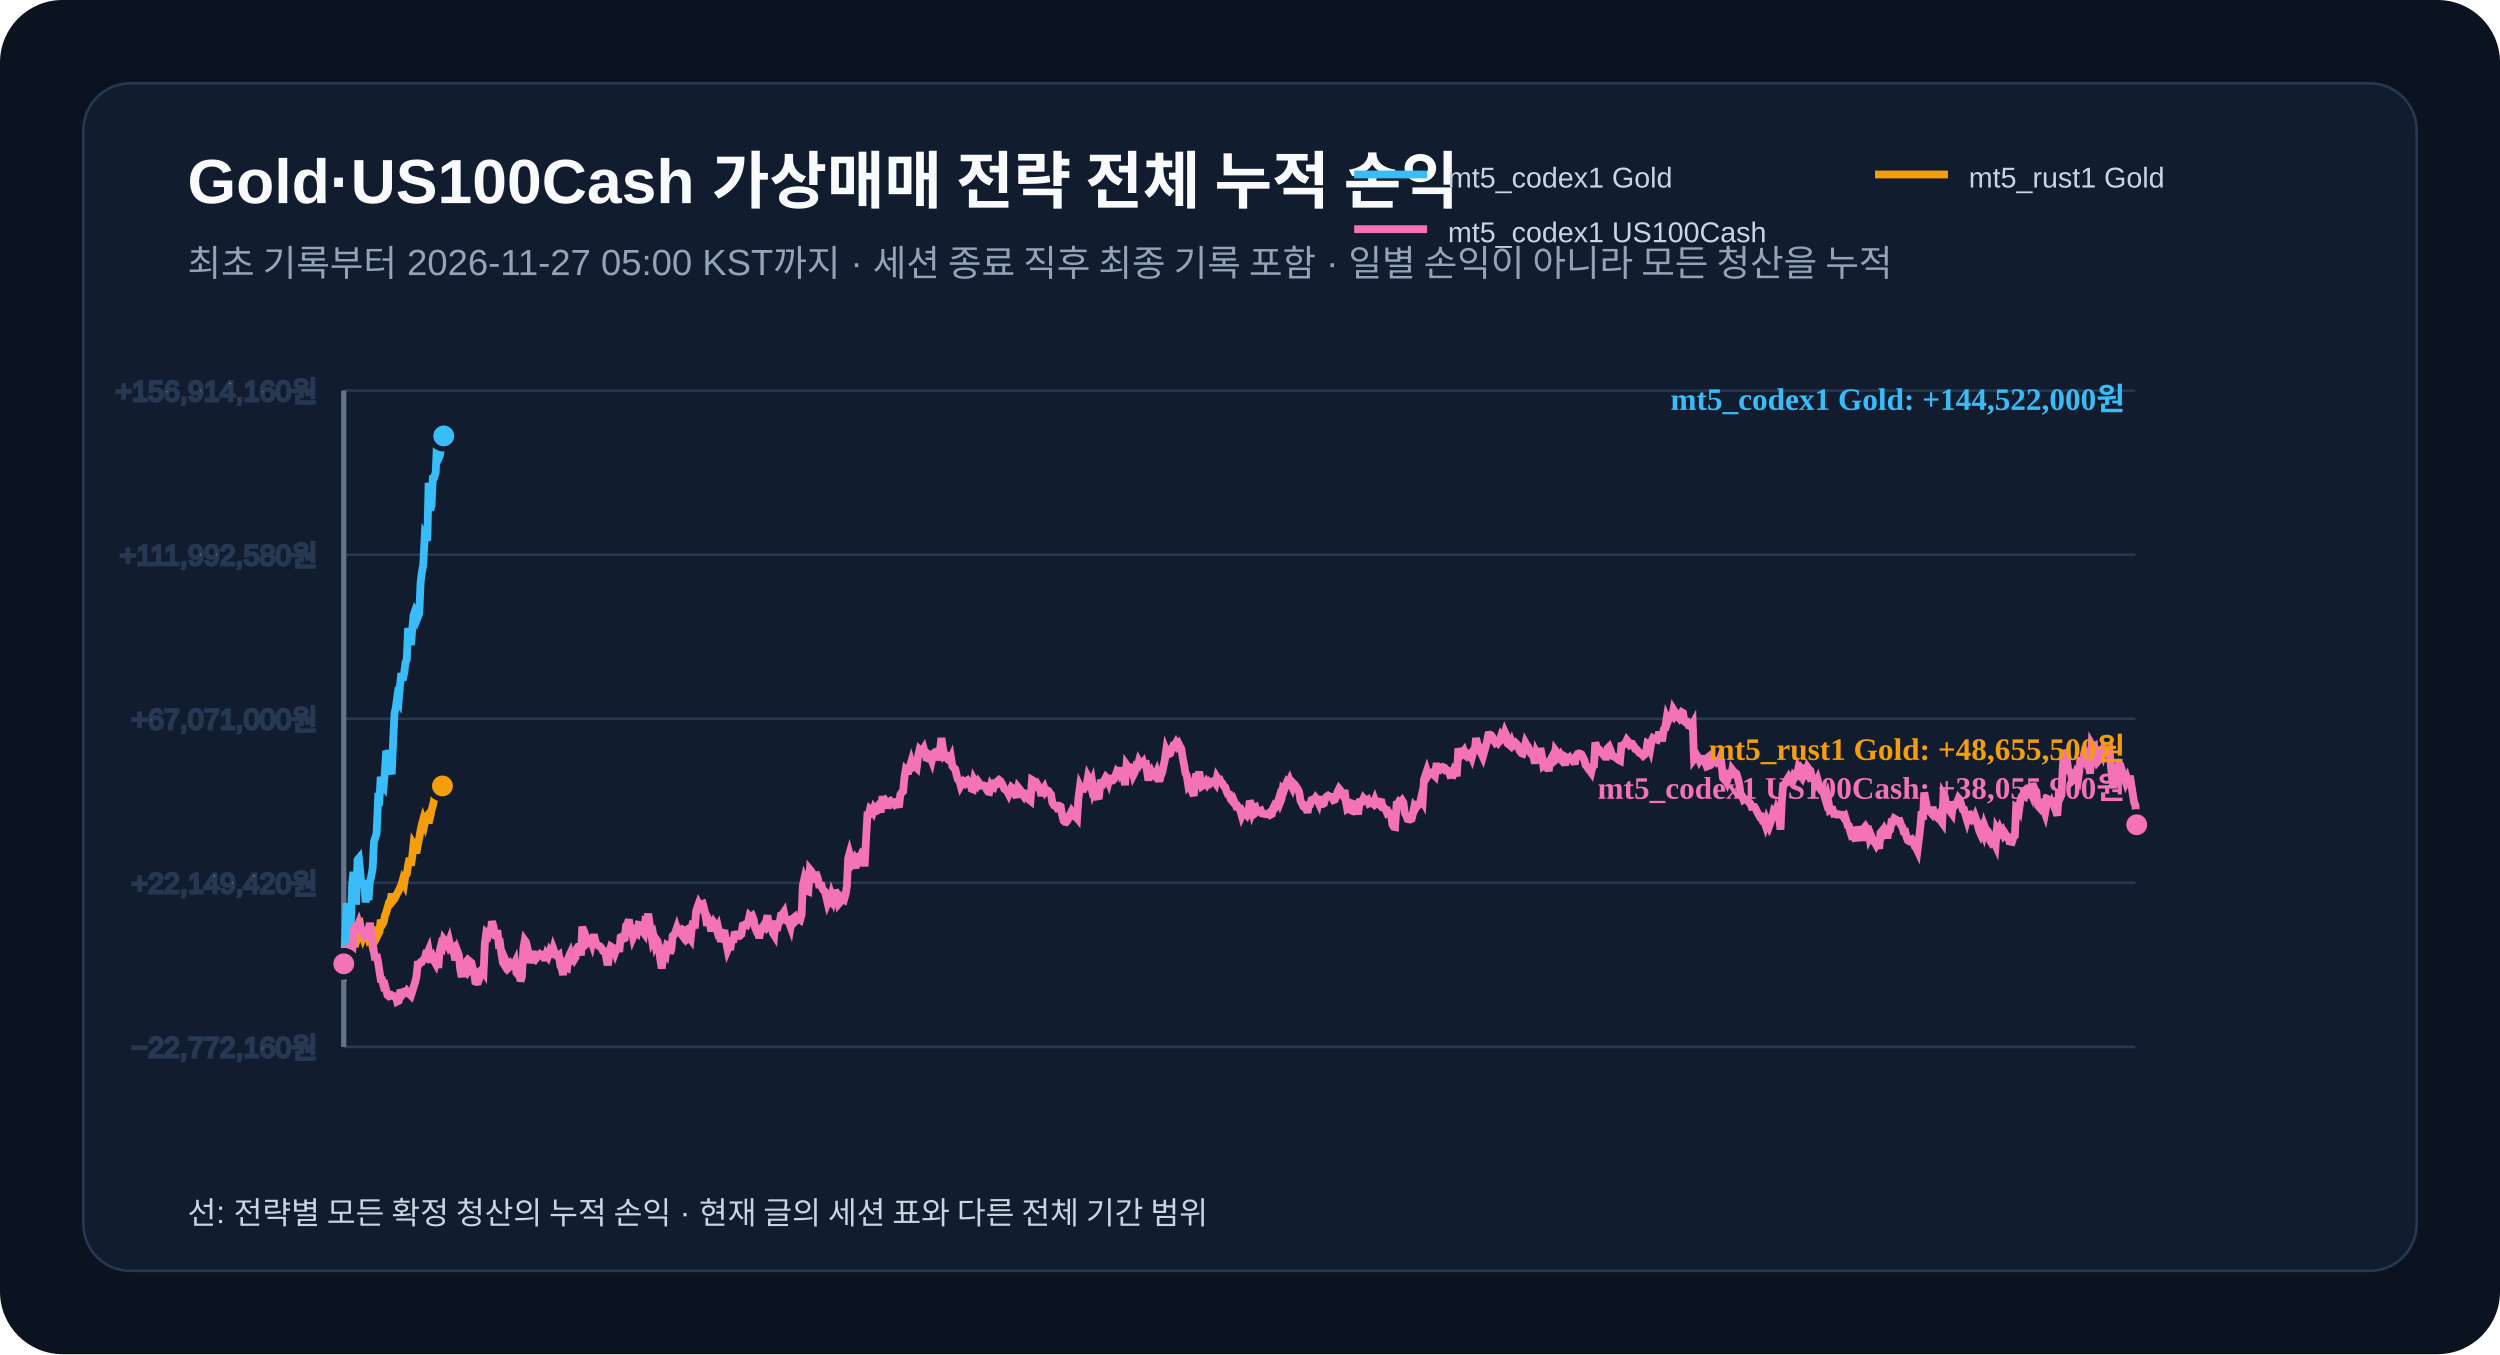
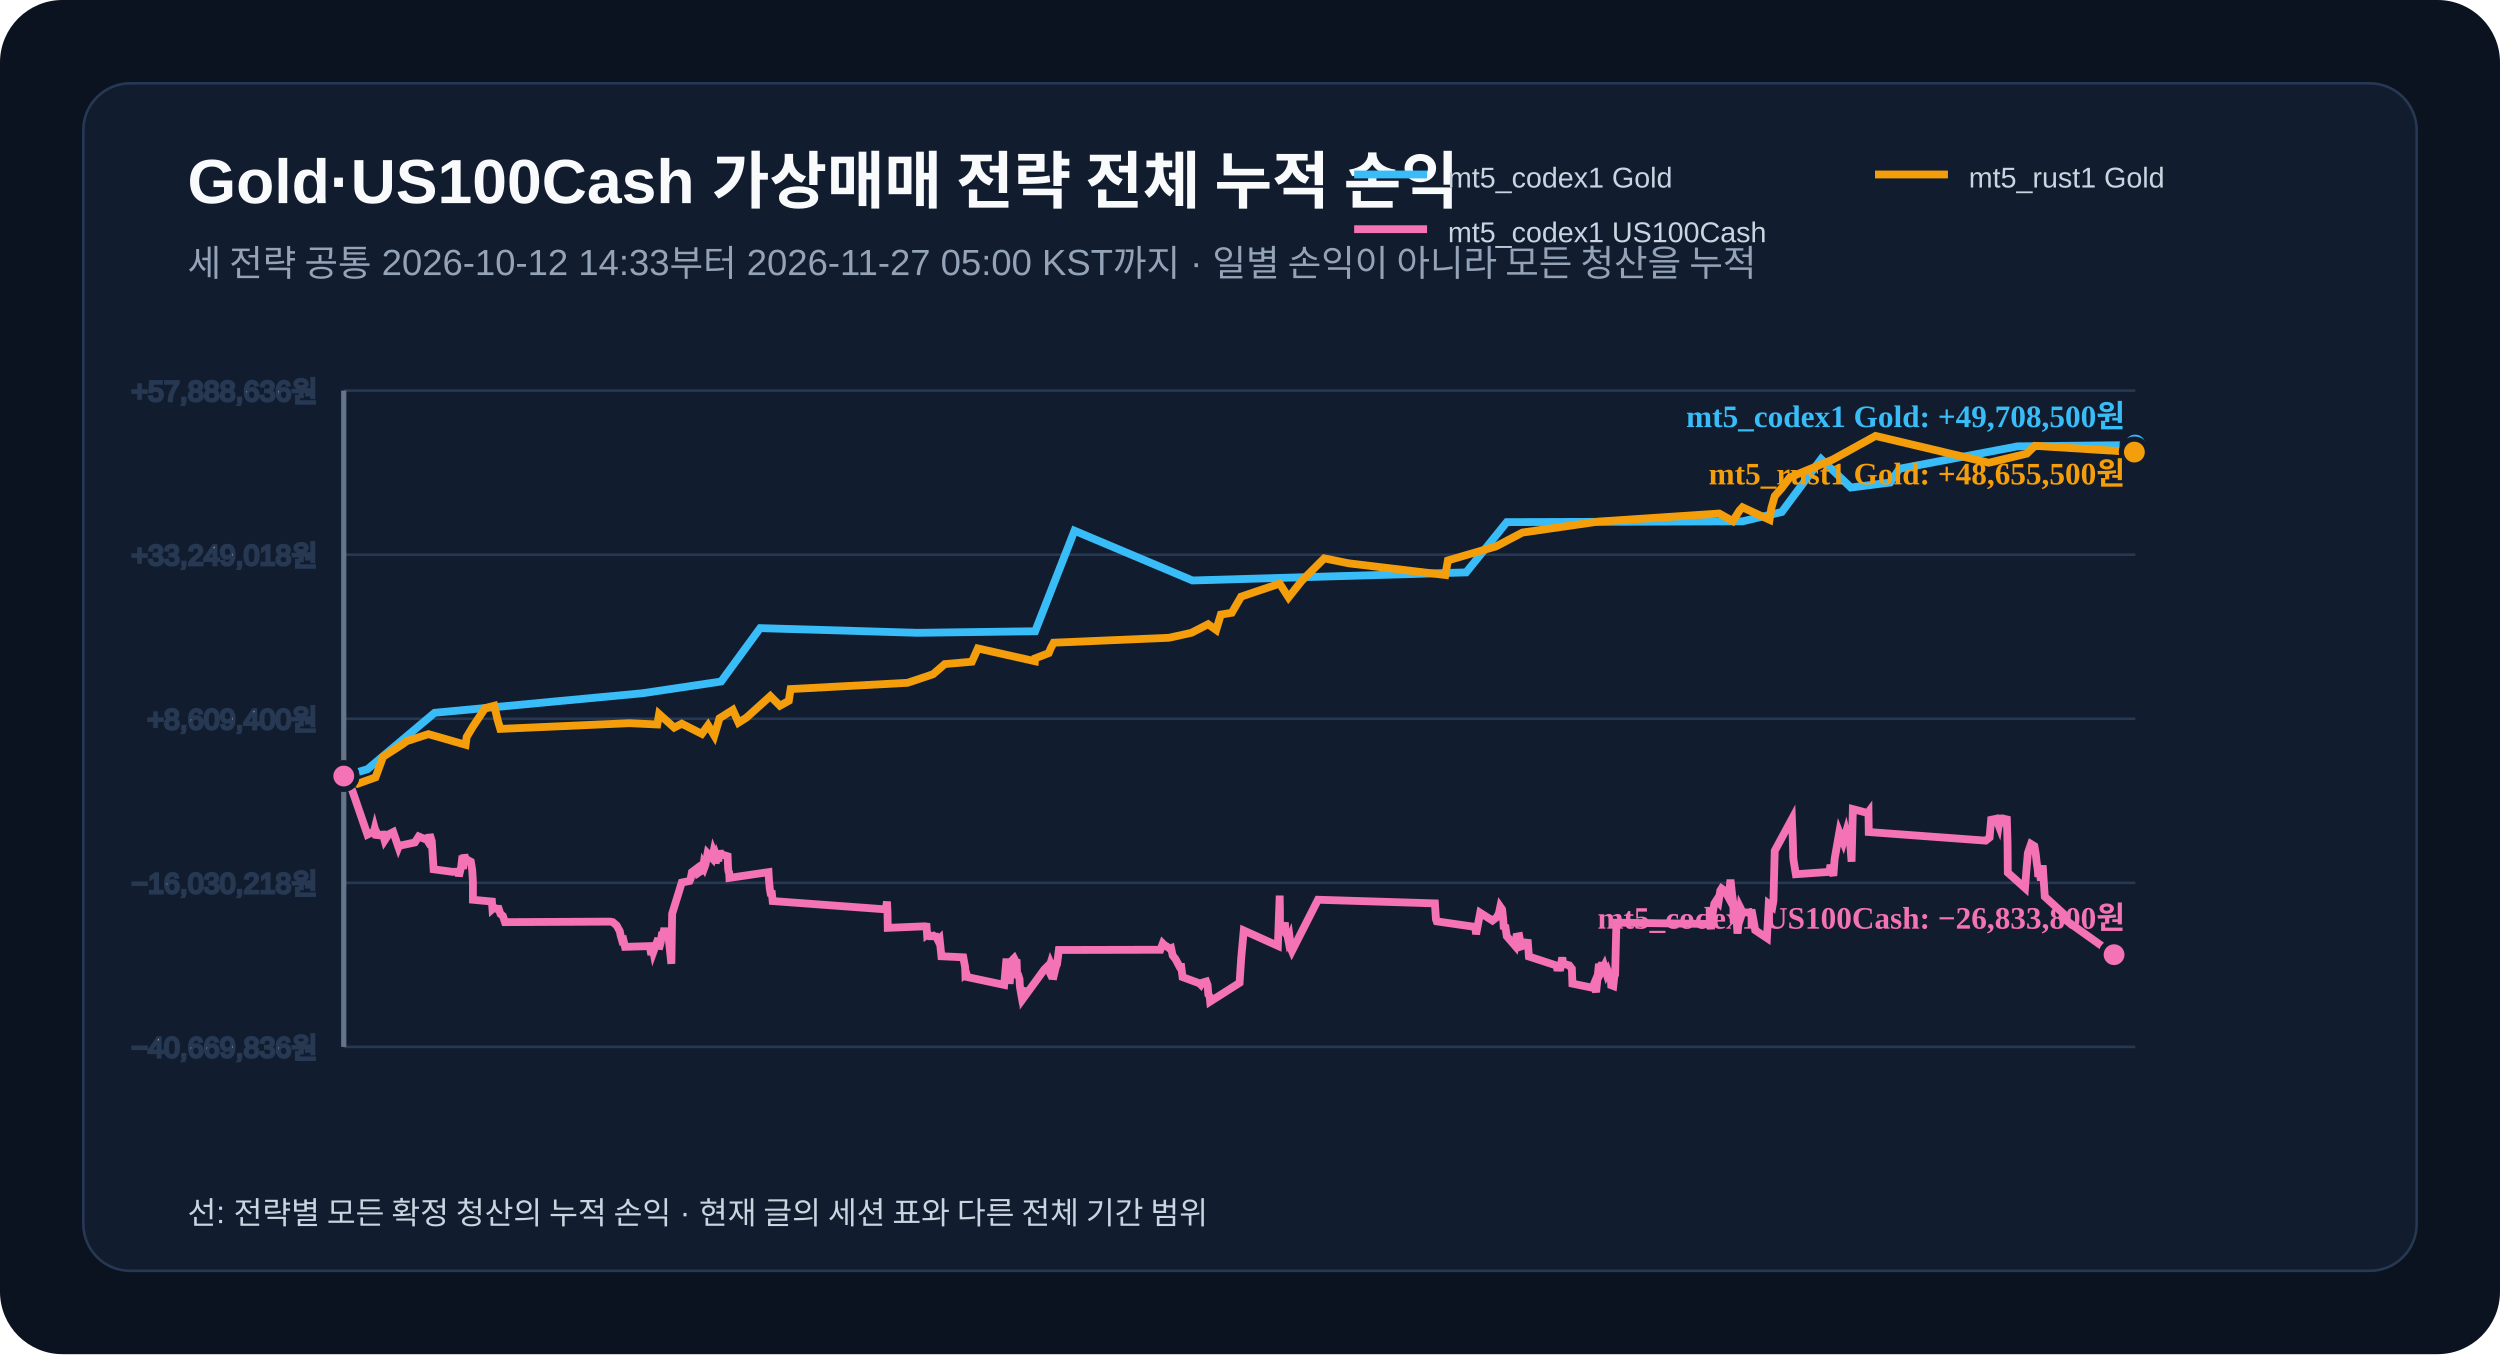
<svg xmlns="http://www.w3.org/2000/svg" viewBox="0 0 960 520" role="img" aria-labelledby="title desc">
  <rect width="960" height="520" rx="24" fill="#0b1220" />
  <rect x="32" y="32" width="896" height="456" rx="18" fill="#111c2e" stroke="#263852" />
  <text x="72" y="78" fill="#f8fafc" font-family="Arial, sans-serif" font-size="24" font-weight="700">Gold·US100Cash 가상매매 전략 전체 누적 손익</text>
-   <text x="72" y="106" fill="#94a3b8" font-family="Arial, sans-serif" font-size="14">최초 기록부터 2026-11-27 05:00 KST까지 · 세션 종료 직후 최종 기록 포함 · 일별 손익이 아니라 모든 청산을 누적</text>
+   <text x="72" y="106" fill="#94a3b8" font-family="Arial, sans-serif" font-size="14">세 전략 공통 2026-10-12 14:33부터 2026-11-27 05:00 KST까지 · 일별 손익이 아니라 모든 청산을 누적</text>
  <g stroke="#263852" stroke-width="1" fill="#94a3b8" font-family="Arial, sans-serif" font-size="11">
    <line x1="132" y1="150.0" x2="820" y2="150.0" />
-     <text x="122" y="154.0" text-anchor="end">+156,914,160원</text>
+     <text x="122" y="154.0" text-anchor="end">+57,888,636원</text>
    <line x1="132" y1="213.0" x2="820" y2="213.0" />
-     <text x="122" y="217.0" text-anchor="end">+111,992,580원</text>
+     <text x="122" y="217.0" text-anchor="end">+33,249,018원</text>
    <line x1="132" y1="276.0" x2="820" y2="276.0" />
-     <text x="122" y="280.0" text-anchor="end">+67,071,000원</text>
+     <text x="122" y="280.0" text-anchor="end">+8,609,400원</text>
    <line x1="132" y1="339.0" x2="820" y2="339.0" />
-     <text x="122" y="343.0" text-anchor="end">+22,149,420원</text>
+     <text x="122" y="343.0" text-anchor="end">−16,030,218원</text>
    <line x1="132" y1="402.0" x2="820" y2="402.0" />
-     <text x="122" y="406.0" text-anchor="end">−22,772,160원</text>
+     <text x="122" y="406.0" text-anchor="end">−40,669,836원</text>
  </g>
  <line x1="132" y1="150" x2="132" y2="402" stroke="#64748b" stroke-width="2" />
-   <path d="M132.0 370.1 L132.5 361.7 L133.1 346.8 L133.6 358.1 L134.1 357.1 L134.6 359.2 L135.2 340.3 L135.7 334.8 L136.2 338.2 L136.7 347.4 L137.3 330.2 L137.8 329.6 L138.3 334.5 L138.8 340.9 L139.4 339.0 L139.9 339.4 L140.4 346.5 L140.9 342.4 L141.5 345.6 L142.0 338.7 L142.5 336.8 L143.1 333.4 L143.6 323.3 L144.1 321.7 L144.6 320.0 L145.2 306.8 L145.7 307.1 L146.2 298.3 L146.7 301.2 L147.3 302.0 L147.8 296.5 L148.3 288.3 L148.8 289.9 L149.4 288.3 L149.9 295.1 L150.4 297.3 L151.0 283.8 L151.5 273.9 L152.0 271.6 L152.5 268.0 L153.1 269.1 L153.6 263.3 L154.1 258.5 L154.6 261.2 L155.2 258.6 L155.7 254.4 L156.2 253.3 L156.7 241.2 L157.3 243.6 L157.8 247.7 L158.3 241.8 L158.8 236.3 L159.4 234.5 L159.9 235.2 L160.4 237.1 L161.0 235.6 L161.5 223.8 L162.0 219.7 L162.5 217.2 L163.1 206.0 L163.6 206.9 L164.1 206.6 L164.6 185.4 L165.2 195.9 L165.7 194.2 L166.2 183.6 L166.7 183.4 L167.3 181.5 L167.8 170.4 L168.3 176.3 L168.8 175.3 L169.4 172.4 L169.9 167.6 L170.4 167.4" fill="none" stroke="#38bdf8" stroke-width="3" />
-   <path d="M132.0 370.1 L132.5 368.7 L133.1 371.7 L133.6 370.3 L134.1 366.0 L134.6 363.4 L135.2 362.7 L135.7 361.2 L136.2 363.5 L136.7 361.8 L137.3 359.6 L137.8 355.7 L138.3 355.2 L138.8 358.3 L139.4 360.1 L139.9 358.9 L140.4 359.2 L140.9 357.0 L141.5 359.8 L142.0 359.0 L142.5 361.1 L143.1 359.4 L143.6 361.5 L144.1 357.9 L144.6 356.1 L145.2 358.8 L145.7 357.8 L146.2 353.2 L146.7 355.2 L147.3 354.2 L147.8 351.7 L148.3 350.4 L148.8 348.6 L149.4 346.5 L149.9 346.0 L150.4 343.2 L151.0 345.8 L151.5 345.2 L152.0 344.1 L152.5 343.1 L153.1 342.0 L153.6 340.9 L154.1 339.9 L154.6 338.1 L155.2 339.3 L155.7 336.0 L156.2 335.6 L156.7 332.3 L157.3 329.5 L157.8 332.4 L158.3 328.9 L158.8 324.2 L159.4 325.2 L159.9 327.7 L160.4 324.6 L161.0 321.7 L161.5 318.8 L162.0 316.5 L162.5 314.7 L163.1 316.3 L163.6 314.1 L164.1 313.4 L164.6 316.1 L165.2 313.6 L165.7 311.1 L166.2 309.4 L166.7 307.1 L167.3 303.4 L167.8 298.4 L168.3 304.0 L168.8 302.1 L169.4 300.5 L169.9 301.8" fill="none" stroke="#f59e0b" stroke-width="3" />
-   <path d="M132.0 370.1 L132.5 364.5 L133.1 364.5 L133.6 366.1 L134.1 366.3 L134.6 364.6 L135.2 366.0 L135.7 357.8 L136.2 356.0 L136.7 355.6 L137.3 355.7 L137.8 354.4 L138.3 355.9 L138.8 357.5 L139.4 358.5 L139.9 359.4 L140.4 358.7 L140.9 357.6 L141.5 358.0 L142.0 354.4 L142.5 358.4 L143.1 362.1 L143.6 365.6 L144.1 368.7 L144.6 366.4 L145.2 369.6 L145.7 372.9 L146.2 376.1 L146.7 376.2 L147.3 378.6 L147.8 378.3 L148.3 380.2 L148.8 382.1 L149.4 382.6 L149.9 382.4 L150.4 382.1 L151.0 382.4 L151.5 382.8 L152.0 382.7 L152.5 384.6 L153.1 384.3 L153.6 381.2 L154.1 381.1 L154.6 381.8 L155.2 381.0 L155.7 381.2 L156.2 380.5 L156.7 381.1 L157.3 381.8 L157.8 382.3 L158.3 380.8 L158.8 379.1 L159.4 377.2 L159.9 375.2 L160.4 370.3 L161.0 370.2 L161.5 369.5 L162.0 369.4 L162.5 368.6 L163.1 368.0 L163.6 366.1 L164.1 366.1 L164.6 364.9 L165.2 368.4 L165.7 368.4 L166.2 367.6 L166.7 368.9 L167.3 370.0 L167.8 368.1 L168.3 371.7 L168.8 365.4 L169.4 362.9 L169.9 363.5 L170.4 360.8 L171.0 361.6 L171.5 361.5 L172.0 362.7 L172.5 361.3 L173.1 363.9 L173.6 364.8 L174.1 364.3 L174.6 367.5 L175.2 367.5 L175.7 365.4 L176.2 366.7 L176.7 372.0 L177.3 375.2 L177.8 370.8 L178.3 370.2 L178.8 372.7 L179.4 373.5 L179.9 372.8 L180.4 369.2 L181.0 369.7 L181.5 371.7 L182.0 373.1 L182.5 376.9 L183.1 377.1 L183.6 377.0 L184.1 375.6 L184.6 372.7 L185.2 372.2 L185.7 373.0 L186.2 362.0 L186.7 358.4 L187.3 359.0 L187.8 356.5 L188.3 358.5 L188.9 353.8 L189.4 355.4 L189.9 358.4 L190.4 360.3 L191.0 357.2 L191.5 362.4 L192.0 362.2 L192.5 366.0 L193.1 369.6 L193.6 370.4 L194.1 368.8 L194.6 370.0 L195.2 371.7 L195.7 371.2 L196.2 370.2 L196.7 370.8 L197.3 370.7 L197.8 369.6 L198.3 373.5 L198.9 374.2 L199.4 373.4 L199.9 376.8 L200.4 375.2 L201.0 364.0 L201.5 361.1 L202.0 361.8 L202.5 364.0 L203.1 366.4 L203.6 369.7 L204.1 368.1 L204.6 365.3 L205.2 367.7 L205.7 368.3 L206.2 367.7 L206.7 367.0 L207.3 366.4 L207.8 366.8 L208.3 366.6 L208.9 367.0 L209.4 368.9 L209.9 366.6 L210.4 367.3 L211.0 365.5 L211.5 366.4 L212.0 366.4 L212.5 364.4 L213.1 366.0 L213.6 366.9 L214.1 367.3 L214.6 366.9 L215.2 371.0 L215.7 371.8 L216.2 374.4 L216.7 370.4 L217.3 371.2 L217.8 371.5 L218.3 367.6 L218.9 366.3 L219.4 368.5 L219.9 367.9 L220.4 368.6 L221.0 367.6 L221.5 364.2 L222.0 363.5 L222.5 363.4 L223.1 366.9 L223.6 355.8 L224.1 358.1 L224.6 361.7 L225.2 360.4 L225.7 361.9 L226.2 361.4 L226.8 360.9 L227.3 362.3 L227.8 360.0 L228.3 360.0 L228.9 362.5 L229.4 362.8 L229.9 363.3 L230.4 363.4 L231.0 364.1 L231.5 365.1 L232.0 365.2 L232.5 366.0 L233.1 369.4 L233.6 369.4 L234.1 365.1 L234.6 363.5 L235.2 363.9 L235.7 364.4 L236.2 365.8 L236.8 364.1 L237.3 363.9 L237.8 365.5 L238.3 359.9 L238.9 359.6 L239.4 360.5 L239.9 360.3 L240.4 355.5 L241.0 354.7 L241.5 353.1 L242.0 356.3 L242.5 356.4 L243.1 359.8 L243.6 358.6 L244.1 357.9 L244.6 358.3 L245.2 355.1 L245.7 355.2 L246.2 357.1 L246.8 357.6 L247.3 358.3 L247.8 353.6 L248.3 353.8 L248.9 350.9 L249.4 354.3 L249.9 357.7 L250.4 360.9 L251.0 359.6 L251.5 362.1 L252.0 360.7 L252.5 361.4 L253.1 364.9 L253.6 368.6 L254.1 371.9 L254.7 367.4 L255.2 365.6 L255.7 366.3 L256.2 362.9 L256.8 363.2 L257.3 366.1 L257.8 364.5 L258.3 359.4 L258.9 358.9 L259.4 357.9 L259.9 356.4 L260.4 357.9 L261.0 358.1 L261.5 358.5 L262.0 359.2 L262.5 357.1 L263.1 357.4 L263.6 357.1 L264.1 360.4 L264.7 359.9 L265.2 360.6 L265.7 355.9 L266.2 353.7 L266.8 356.5 L267.3 350.0 L267.8 348.4 L268.3 347.0 L268.9 348.1 L269.4 347.3 L269.9 347.1 L270.4 348.9 L271.0 352.1 L271.5 355.5 L272.0 353.0 L272.5 354.0 L273.1 357.6 L273.6 355.6 L274.1 354.3 L274.7 355.2 L275.2 356.9 L275.7 355.9 L276.2 358.1 L276.8 361.6 L277.3 360.0 L277.8 358.2 L278.3 358.3 L278.9 362.1 L279.4 364.7 L279.9 363.5 L280.4 364.8 L281.0 360.1 L281.5 361.9 L282.0 358.9 L282.5 358.8 L283.1 359.3 L283.6 359.0 L284.1 359.3 L284.7 358.8 L285.2 355.4 L285.7 355.2 L286.2 354.9 L286.8 355.2 L287.3 354.1 L287.8 351.8 L288.3 352.3 L288.9 351.8 L289.4 353.1 L289.9 356.1 L290.4 357.3 L291.0 357.0 L291.5 360.3 L292.0 357.8 L292.6 356.6 L293.1 355.7 L293.6 356.1 L294.1 354.4 L294.7 351.5 L295.2 355.2 L295.7 354.6 L296.2 354.9 L296.8 358.3 L297.3 359.1 L297.8 353.5 L298.3 357.4 L298.9 354.5 L299.4 354.0 L299.9 351.4 L300.4 351.2 L301.0 350.3 L301.5 352.8 L302.0 353.4 L302.6 353.3 L303.1 354.5 L303.6 355.9 L304.1 353.0 L304.7 352.5 L305.2 352.1 L305.7 353.5 L306.2 353.0 L306.8 352.7 L307.3 353.1 L307.8 351.3 L308.3 340.0 L308.9 337.3 L309.4 338.5 L309.9 342.1 L310.4 342.3 L311.0 333.9 L311.5 334.5 L312.0 335.4 L312.6 338.8 L313.1 336.2 L313.6 336.1 L314.1 337.5 L314.7 340.9 L315.2 339.0 L315.7 341.0 L316.2 341.9 L316.8 342.4 L317.3 344.5 L317.8 346.7 L318.3 345.5 L318.9 346.1 L319.4 343.8 L319.9 345.2 L320.4 343.0 L321.0 342.9 L321.5 344.8 L322.0 347.1 L322.6 346.4 L323.1 344.7 L323.6 345.2 L324.1 345.5 L324.7 343.3 L325.2 340.3 L325.7 329.6 L326.2 327.8 L326.8 330.0 L327.3 332.1 L327.8 331.6 L328.3 333.4 L328.9 329.9 L329.4 330.5 L329.9 328.9 L330.5 328.7 L331.0 327.6 L331.5 327.9 L332.0 332.7 L332.6 321.5 L333.1 312.9 L333.6 312.8 L334.1 310.7 L334.7 311.2 L335.2 311.9 L335.7 310.2 L336.2 310.8 L336.8 310.0 L337.3 311.0 L337.8 310.7 L338.3 310.7 L338.9 305.8 L339.4 307.8 L339.9 307.3 L340.5 308.1 L341.0 310.4 L341.5 308.0 L342.0 307.6 L342.6 308.2 L343.1 308.1 L343.6 308.8 L344.1 308.3 L344.7 308.8 L345.2 310.0 L345.7 305.2 L346.2 304.4 L346.8 303.9 L347.3 298.6 L347.8 295.6 L348.3 296.1 L348.9 296.1 L349.4 294.3 L349.9 292.6 L350.5 294.7 L351.0 294.4 L351.5 294.3 L352.0 294.8 L352.6 290.0 L353.1 287.9 L353.6 288.4 L354.1 288.5 L354.7 287.5 L355.2 289.3 L355.7 291.0 L356.2 291.2 L356.8 290.2 L357.3 290.8 L357.8 292.1 L358.4 289.4 L358.9 288.9 L359.4 288.7 L359.9 291.9 L360.5 289.0 L361.0 287.7 L361.5 283.4 L362.0 286.8 L362.6 290.2 L363.1 289.8 L363.6 290.1 L364.1 291.7 L364.7 292.1 L365.2 291.0 L365.7 294.2 L366.2 294.8 L366.8 295.3 L367.3 297.5 L367.8 299.3 L368.4 299.8 L368.9 301.7 L369.4 300.8 L369.9 300.1 L370.5 300.7 L371.0 299.9 L371.5 299.6 L372.0 300.3 L372.6 301.2 L373.1 302.9 L373.6 303.1 L374.1 299.6 L374.7 300.7 L375.2 301.4 L375.7 300.3 L376.2 301.0 L376.8 301.7 L377.3 301.6 L377.8 301.6 L378.4 301.8 L378.9 303.2 L379.4 304.0 L379.9 304.1 L380.5 301.6 L381.0 302.3 L381.5 302.5 L382.0 300.9 L382.6 301.0 L383.1 299.9 L383.6 299.5 L384.1 299.9 L384.7 300.8 L385.2 301.9 L385.7 303.0 L386.2 303.3 L386.8 303.9 L387.3 304.9 L387.8 303.6 L388.4 302.3 L388.9 302.7 L389.4 304.2 L389.9 305.2 L390.5 305.1 L391.0 302.4 L391.5 303.0 L392.0 303.7 L392.6 305.0 L393.1 305.7 L393.6 304.7 L394.1 304.9 L394.7 305.1 L395.2 307.1 L395.7 307.5 L396.3 299.5 L396.8 299.8 L397.3 301.8 L397.8 302.1 L398.4 301.3 L398.9 302.2 L399.4 303.4 L399.9 305.6 L400.5 303.3 L401.0 302.5 L401.5 304.0 L402.0 303.4 L402.6 303.7 L403.1 304.5 L403.6 305.1 L404.1 308.2 L404.7 309.2 L405.2 309.3 L405.7 310.0 L406.3 309.4 L406.8 309.4 L407.3 309.7 L407.8 312.6 L408.4 315.1 L408.9 315.6 L409.4 315.7 L409.9 315.1 L410.5 313.6 L411.0 312.5 L411.5 311.5 L412.0 312.2 L412.6 313.5 L413.1 313.6 L413.6 314.2 L414.1 306.6 L414.7 302.1 L415.2 303.2 L415.7 302.6 L416.3 302.8 L416.8 301.9 L417.3 301.3 L417.8 298.3 L418.4 299.4 L418.9 301.6 L419.4 300.3 L419.9 303.6 L420.5 302.1 L421.0 302.3 L421.5 305.8 L422.0 305.7 L422.6 300.6 L423.1 300.5 L423.6 300.8 L424.1 299.5 L424.7 298.4 L425.2 298.9 L425.7 300.2 L426.3 297.8 L426.8 299.8 L427.3 299.7 L427.8 299.2 L428.4 297.7 L428.9 296.3 L429.4 296.8 L429.9 294.8 L430.5 297.3 L431.0 296.7 L431.5 297.9 L432.0 301.5 L432.6 293.7 L433.1 294.4 L433.6 295.4 L434.2 295.0 L434.7 295.6 L435.2 297.6 L435.7 296.6 L436.3 294.1 L436.8 294.3 L437.3 292.4 L437.8 293.3 L438.4 293.4 L438.9 292.8 L439.4 294.8 L439.9 292.0 L440.5 296.4 L441.0 299.7 L441.5 297.0 L442.0 296.2 L442.6 297.6 L443.1 297.6 L443.6 298.1 L444.2 296.6 L444.7 298.3 L445.2 300.1 L445.7 297.9 L446.3 296.6 L446.8 294.0 L447.3 291.8 L447.8 288.2 L448.4 289.7 L448.9 289.6 L449.4 289.3 L449.9 287.6 L450.5 286.3 L451.0 286.3 L451.5 285.4 L452.0 286.4 L452.6 285.6 L453.1 286.6 L453.6 287.5 L454.2 291.3 L454.7 293.7 L455.2 296.9 L455.7 297.7 L456.3 301.6 L456.8 301.0 L457.3 301.3 L457.8 304.0 L458.4 305.6 L458.9 299.5 L459.4 297.1 L459.9 299.3 L460.5 296.3 L461.0 299.9 L461.5 301.9 L462.1 301.5 L462.6 301.1 L463.1 300.3 L463.6 301.2 L464.2 300.3 L464.7 300.8 L465.2 300.3 L465.7 300.0 L466.3 300.1 L466.8 300.8 L467.3 298.5 L467.8 299.3 L468.4 299.3 L468.9 300.4 L469.4 300.8 L469.9 301.8 L470.5 302.3 L471.0 303.9 L471.5 305.0 L472.1 305.1 L472.6 306.9 L473.1 307.5 L473.6 306.9 L474.2 308.3 L474.7 309.6 L475.2 309.5 L475.7 310.3 L476.3 311.3 L476.8 313.1 L477.3 311.9 L477.8 312.7 L478.4 312.5 L478.9 313.1 L479.4 312.3 L479.9 307.5 L480.5 309.0 L481.0 311.6 L481.5 310.3 L482.1 310.0 L482.6 311.8 L483.1 311.4 L483.6 311.6 L484.2 311.3 L484.7 312.4 L485.2 312.5 L485.7 312.6 L486.3 312.7 L486.8 312.6 L487.3 312.2 L487.8 312.9 L488.4 312.6 L488.9 310.3 L489.4 309.3 L489.9 309.7 L490.5 308.7 L491.0 307.0 L491.5 308.3 L492.1 306.8 L492.6 302.9 L493.1 303.3 L493.6 301.7 L494.2 300.3 L494.7 300.8 L495.2 299.7 L495.7 301.1 L496.3 302.4 L496.8 300.9 L497.3 301.4 L497.8 302.2 L498.4 303.1 L498.9 304.3 L499.4 307.5 L500.0 308.6 L500.5 309.7 L501.0 310.1 L501.5 309.8 L502.1 312.1 L502.6 309.0 L503.1 308.9 L503.6 307.2 L504.2 307.0 L504.7 307.1 L505.2 306.3 L505.7 306.9 L506.3 308.2 L506.8 305.8 L507.3 308.8 L507.8 308.8 L508.4 308.5 L508.9 306.8 L509.4 305.9 L510.0 305.5 L510.5 305.8 L511.0 306.0 L511.5 306.0 L512.1 307.2 L512.6 307.0 L513.1 305.8 L513.6 304.1 L514.2 302.9 L514.7 303.5 L515.2 304.7 L515.7 305.5 L516.3 303.4 L516.8 307.7 L517.3 310.4 L517.8 310.0 L518.4 311.0 L518.9 311.2 L519.4 308.6 L520.0 308.8 L520.5 309.4 L521.0 310.4 L521.5 312.7 L522.1 307.9 L522.6 307.8 L523.1 307.8 L523.6 306.6 L524.2 307.3 L524.7 307.4 L525.2 307.1 L525.7 308.5 L526.3 308.2 L526.8 308.3 L527.3 308.7 L527.9 307.2 L528.4 308.6 L528.9 308.2 L529.4 308.7 L530.0 307.9 L530.5 308.0 L531.0 310.1 L531.5 310.2 L532.1 310.9 L532.6 312.1 L533.1 311.7 L533.6 312.5 L534.2 313.1 L534.7 316.7 L535.2 317.5 L535.7 317.6 L536.3 308.8 L536.8 308.6 L537.3 307.7 L537.9 308.0 L538.4 307.4 L538.9 308.2 L539.4 312.1 L540.0 313.2 L540.5 314.5 L541.0 314.6 L541.5 314.7 L542.1 314.4 L542.6 312.2 L543.1 309.7 L543.6 310.3 L544.2 309.1 L544.7 309.2 L545.2 308.8 L545.7 306.5 L546.3 307.6 L546.8 299.4 L547.3 297.9 L547.9 296.1 L548.4 297.7 L548.9 296.9 L549.4 297.0 L550.0 296.6 L550.5 297.4 L551.0 297.9 L551.5 294.3 L552.1 294.3 L552.6 295.2 L553.1 295.6 L553.6 295.3 L554.2 294.6 L554.7 294.8 L555.2 295.8 L555.7 295.7 L556.3 296.0 L556.8 297.6 L557.3 297.5 L557.9 297.6 L558.4 295.7 L558.9 296.2 L559.4 298.1 L560.0 287.4 L560.5 289.0 L561.0 289.9 L561.5 289.2 L562.1 288.4 L562.6 290.0 L563.1 290.4 L563.6 289.7 L564.2 290.3 L564.7 289.6 L565.2 290.8 L565.8 288.6 L566.3 288.4 L566.8 283.4 L567.3 285.6 L567.9 286.7 L568.4 287.6 L568.9 289.5 L569.4 290.6 L570.0 288.5 L570.5 286.7 L571.0 284.8 L571.5 282.2 L572.1 282.1 L572.6 282.3 L573.1 283.1 L573.6 284.3 L574.2 285.2 L574.7 284.8 L575.2 285.3 L575.8 284.4 L576.3 282.9 L576.8 283.8 L577.3 283.3 L577.9 281.2 L578.4 282.3 L578.9 285.5 L579.4 285.9 L580.0 286.4 L580.5 285.1 L581.0 286.5 L581.5 286.2 L582.1 285.4 L582.6 285.9 L583.1 286.9 L583.6 288.4 L584.2 289.2 L584.7 289.4 L585.2 287.9 L585.8 285.3 L586.3 286.2 L586.8 286.8 L587.3 287.9 L587.9 289.4 L588.4 289.8 L588.9 290.8 L589.4 293.2 L590.0 289.1 L590.5 290.1 L591.0 291.5 L591.5 287.3 L592.1 290.3 L592.6 293.7 L593.1 293.2 L593.6 294.4 L594.2 294.4 L594.7 296.1 L595.2 292.1 L595.8 291.0 L596.3 292.7 L596.8 292.3 L597.3 288.2 L597.9 289.0 L598.4 290.7 L598.9 291.2 L599.4 290.2 L600.0 291.3 L600.5 292.1 L601.0 293.9 L601.5 290.9 L602.1 291.3 L602.6 290.9 L603.1 291.8 L603.7 291.9 L604.2 292.1 L604.7 293.5 L605.2 290.4 L605.8 289.5 L606.3 289.3 L606.8 289.4 L607.3 289.7 L607.9 290.9 L608.4 291.9 L608.9 293.9 L609.4 294.3 L610.0 295.4 L610.5 295.9 L611.0 296.6 L611.5 294.3 L612.1 293.9 L612.6 285.1 L613.1 286.8 L613.7 287.6 L614.2 287.9 L614.7 289.0 L615.2 289.2 L615.8 290.0 L616.3 290.6 L616.8 290.6 L617.3 287.4 L617.9 286.8 L618.4 288.0 L618.9 289.6 L619.4 290.4 L620.0 290.6 L620.5 291.0 L621.0 291.1 L621.5 291.8 L622.1 292.1 L622.6 286.4 L623.1 286.3 L623.7 285.8 L624.2 285.3 L624.7 284.2 L625.2 284.8 L625.8 285.9 L626.3 285.5 L626.8 285.6 L627.3 286.4 L627.9 287.6 L628.4 287.7 L628.9 288.3 L629.4 289.0 L630.0 289.4 L630.5 289.6 L631.0 290.2 L631.6 289.7 L632.1 288.5 L632.6 285.5 L633.1 285.8 L633.7 287.5 L634.2 284.6 L634.7 283.5 L635.2 283.8 L635.8 283.8 L636.3 284.0 L636.8 282.2 L637.3 282.2 L637.9 283.4 L638.4 283.4 L638.9 280.0 L639.4 279.4 L640.0 275.7 L640.5 276.9 L641.0 275.5 L641.6 274.7 L642.1 275.1 L642.6 272.5 L643.1 273.3 L643.7 275.2 L644.2 275.0 L644.7 275.6 L645.2 274.5 L645.8 273.5 L646.3 273.8 L646.8 277.0 L647.3 277.4 L647.9 277.3 L648.4 278.6 L648.9 278.8 L649.4 279.1 L650.0 278.0 L650.5 291.4 L651.0 290.7 L651.6 290.1 L652.1 290.9 L652.6 292.1 L653.1 291.3 L653.7 291.4 L654.2 291.4 L654.7 292.6 L655.2 291.4 L655.8 290.9 L656.3 294.0 L656.8 293.8 L657.3 293.1 L657.9 291.8 L658.4 292.3 L658.9 292.2 L659.4 292.9 L660.0 292.6 L660.5 291.3 L661.0 292.7 L661.6 298.7 L662.1 299.3 L662.6 299.2 L663.1 300.2 L663.7 298.2 L664.2 295.8 L664.7 298.7 L665.2 295.6 L665.8 296.4 L666.3 296.7 L666.8 297.1 L667.3 298.7 L667.9 301.3 L668.4 305.1 L668.9 305.5 L669.5 307.1 L670.0 306.8 L670.5 307.0 L671.0 307.0 L671.6 308.1 L672.1 308.5 L672.6 309.8 L673.1 309.7 L673.7 309.8 L674.2 310.6 L674.7 311.7 L675.2 312.6 L675.8 313.7 L676.3 313.6 L676.8 315.0 L677.3 314.9 L677.9 316.7 L678.4 314.9 L678.9 316.1 L679.5 313.2 L680.0 315.5 L680.5 314.1 L681.0 311.9 L681.6 312.6 L682.1 311.0 L682.6 312.3 L683.1 312.8 L683.7 318.6 L684.2 308.1 L684.7 301.5 L685.2 301.2 L685.8 300.7 L686.3 299.3 L686.8 298.5 L687.3 299.5 L687.9 299.0 L688.4 299.7 L688.9 297.8 L689.5 298.3 L690.0 297.7 L690.5 295.3 L691.0 296.4 L691.6 295.0 L692.1 295.6 L692.6 297.4 L693.1 296.2 L693.7 297.0 L694.2 294.8 L694.7 295.5 L695.2 295.9 L695.8 298.7 L696.3 299.2 L696.8 299.4 L697.3 300.5 L697.9 299.3 L698.4 301.1 L698.9 302.8 L699.5 303.7 L700.0 303.8 L700.5 305.4 L701.0 307.1 L701.6 305.5 L702.1 307.8 L702.6 311.0 L703.1 310.7 L703.7 310.8 L704.2 312.4 L704.7 312.3 L705.2 312.8 L705.8 312.8 L706.3 312.7 L706.8 312.9 L707.4 312.9 L707.9 313.7 L708.4 313.3 L708.9 314.9 L709.5 317.0 L710.0 317.2 L710.5 319.3 L711.0 320.9 L711.6 320.7 L712.1 321.4 L712.6 323.0 L713.1 317.5 L713.7 319.4 L714.2 320.1 L714.7 320.7 L715.2 322.8 L715.8 318.0 L716.3 317.4 L716.8 318.2 L717.4 318.3 L717.9 321.6 L718.4 320.6 L718.9 321.8 L719.5 323.0 L720.0 323.6 L720.5 324.5 L721.0 323.6 L721.6 325.9 L722.1 319.8 L722.6 319.2 L723.1 319.9 L723.7 318.5 L724.2 319.3 L724.7 321.9 L725.2 319.2 L725.8 318.7 L726.3 315.7 L726.8 315.7 L727.4 314.3 L727.9 314.6 L728.4 314.9 L728.9 315.4 L729.5 315.3 L730.0 316.8 L730.5 317.6 L731.0 319.3 L731.6 319.3 L732.1 321.4 L732.6 322.7 L733.1 323.0 L733.7 322.6 L734.2 322.3 L734.7 323.0 L735.3 325.1 L735.8 325.5 L736.3 326.6 L736.8 322.6 L737.4 317.6 L737.9 311.6 L738.4 314.8 L738.9 304.3 L739.5 307.7 L740.0 310.3 L740.5 311.3 L741.0 311.5 L741.6 312.2 L742.1 309.9 L742.6 312.1 L743.1 312.7 L743.7 313.5 L744.2 312.9 L744.7 313.8 L745.3 315.2 L745.8 315.9 L746.3 305.1 L746.8 305.9 L747.4 309.2 L747.9 309.7 L748.4 310.8 L748.9 311.6 L749.5 312.4 L750.0 307.8 L750.5 309.5 L751.0 308.8 L751.6 307.9 L752.1 306.6 L752.6 307.2 L753.1 309.0 L753.7 310.8 L754.2 310.9 L754.7 312.8 L755.3 314.8 L755.8 312.9 L756.3 312.8 L756.8 314.0 L757.4 314.9 L757.9 314.6 L758.4 313.5 L758.9 314.9 L759.5 317.1 L760.0 319.0 L760.5 320.1 L761.0 318.6 L761.6 320.1 L762.1 317.3 L762.6 318.6 L763.1 318.9 L763.7 319.7 L764.2 322.8 L764.7 323.6 L765.3 323.0 L765.8 323.5 L766.3 324.6 L766.8 318.6 L767.4 319.7 L767.9 318.4 L768.4 319.6 L768.9 319.0 L769.5 320.7 L770.0 320.1 L770.5 320.9 L771.0 321.2 L771.6 323.1 L772.1 323.2 L772.6 323.3 L773.2 321.3 L773.7 320.9 L774.2 309.9 L774.7 310.2 L775.3 311.2 L775.8 307.5 L776.3 305.9 L776.8 305.2 L777.4 305.6 L777.9 303.2 L778.4 302.8 L778.9 303.0 L779.5 303.4 L780.0 304.6 L780.5 300.9 L781.0 302.3 L781.6 303.9 L782.1 305.8 L782.6 309.4 L783.2 310.1 L783.7 308.8 L784.2 308.4 L784.7 310.6 L785.3 312.3 L785.8 309.6 L786.3 306.8 L786.8 307.0 L787.4 307.9 L787.9 307.7 L788.4 307.9 L788.9 309.9 L789.5 311.5 L790.0 313.2 L790.5 306.0 L791.0 306.6 L791.6 305.3 L792.1 294.8 L792.6 288.1 L793.2 289.5 L793.7 291.9 L794.2 295.7 L794.7 296.2 L795.3 297.0 L795.8 299.7 L796.3 299.2 L796.8 297.8 L797.4 299.4 L797.9 300.0 L798.4 296.5 L798.9 290.9 L799.5 293.0 L800.0 290.8 L800.5 291.8 L801.0 290.5 L801.6 292.4 L802.1 293.5 L802.6 297.1 L803.2 286.0 L803.7 286.9 L804.2 286.6 L804.7 290.9 L805.3 292.6 L805.8 292.0 L806.3 288.3 L806.8 288.0 L807.4 289.5 L807.9 287.4 L808.4 288.3 L808.9 288.8 L809.5 287.9 L810.0 287.6 L810.5 293.3 L811.1 299.4 L811.6 302.6 L812.1 299.2 L812.6 295.3 L813.2 294.3 L813.7 293.4 L814.2 293.8 L814.7 295.4 L815.3 297.3 L815.8 298.7 L816.3 300.3 L816.8 299.1 L817.4 301.1 L817.9 297.9 L818.4 301.2 L818.9 304.4 L819.5 308.1 L820.0 309.2 L820.5 316.7" fill="none" stroke="#f472b6" stroke-width="3" />
-   <circle cx="132.0" cy="370.1" r="5" fill="#38bdf8" stroke="#111c2e" stroke-width="2" />
-   <circle cx="170.4" cy="167.4" r="5" fill="#38bdf8" stroke="#111c2e" stroke-width="2" />
-   <text x="816" y="157.4" text-anchor="end" fill="#38bdf8" font-weight="700">mt5_codex1 Gold: +144,522,000원</text>
-   <circle cx="132.0" cy="370.1" r="5" fill="#f59e0b" stroke="#111c2e" stroke-width="2" />
-   <circle cx="169.9" cy="301.8" r="5" fill="#f59e0b" stroke="#111c2e" stroke-width="2" />
-   <text x="816" y="291.8" text-anchor="end" fill="#f59e0b" font-weight="700">mt5_rust1 Gold: +48,655,500원</text>
-   <circle cx="132.0" cy="370.1" r="5" fill="#f472b6" stroke="#111c2e" stroke-width="2" />
-   <circle cx="820.5" cy="316.7" r="5" fill="#f472b6" stroke="#111c2e" stroke-width="2" />
-   <text x="816" y="306.7" text-anchor="end" fill="#f472b6" font-weight="700">mt5_codex1 US100Cash: +38,055,900원</text>
+   <path d="M132.0 298.0 L141.1 295.4 L166.9 273.7 L246.7 266.2 L276.9 261.7 L291.9 241.2 L352.3 243.0 L397.5 242.4 L412.6 203.8 L457.9 222.9 L563.0 219.8 L578.6 200.5 L669.1 200.2 L684.2 196.6 L699.3 176.3 L710.7 187.2 L725.8 185.3 L729.4 180.0 L774.7 171.4 L819.9 170.9" fill="none" stroke="#38bdf8" stroke-width="3" />
+   <path d="M132.0 298.0 L132.0 295.5 L137.5 300.9 L144.2 298.5 L147.1 290.6 L154.4 285.9 L156.2 284.6 L164.5 281.9 L178.8 286.0 L179.2 283.0 L181.6 279.0 L186.3 271.9 L189.8 271.0 L191.1 276.5 L192.1 279.9 L241.7 277.7 L252.4 278.2 L253.1 274.2 L258.9 279.4 L261.8 277.9 L269.5 281.8 L271.9 278.5 L274.3 282.5 L276.3 275.8 L281.4 272.6 L283.6 277.5 L286.6 275.6 L295.8 267.3 L299.5 271.0 L302.9 269.1 L303.6 264.6 L348.5 262.2 L358.3 258.9 L362.8 255.0 L373.2 254.1 L375.5 249.0 L397.4 253.9 L397.5 252.8 L402.7 250.8 L403.5 248.9 L404.6 246.8 L448.9 244.9 L457.5 243.0 L463.9 239.7 L467.0 241.9 L468.8 236.0 L473.0 235.3 L476.6 229.1 L491.4 224.1 L494.8 229.4 L499.9 223.0 L508.5 214.4 L517.8 216.3 L555.0 220.8 L556.0 215.2 L574.5 209.8 L584.6 204.5 L613.7 200.3 L660.2 197.2 L665.4 200.1 L668.0 196.0 L669.1 194.8 L679.5 199.6 L680.2 195.1 L681.5 190.5 L684.2 187.4 L687.3 183.3 L703.7 176.5 L720.2 167.4 L763.7 177.7 L778.3 174.2 L781.4 171.2 L819.6 173.6" fill="none" stroke="#f59e0b" stroke-width="3" />
+   <path d="M132.0 298.0 L132.7 296.1 L141.1 320.5 L143.6 319.3 L143.9 318.1 L144.3 319.6 L144.5 321.8 L145.0 320.4 L145.1 320.6 L147.1 320.5 L147.7 322.7 L149.2 320.4 L151.0 319.5 L153.0 325.3 L153.2 324.8 L159.3 323.5 L160.8 321.2 L162.9 322.1 L163.6 321.9 L164.4 323.2 L164.8 322.7 L165.0 320.4 L165.8 323.0 L166.5 333.8 L173.8 334.8 L176.0 334.7 L176.2 336.5 L177.1 332.8 L177.6 328.6 L177.8 333.7 L178.3 328.2 L178.7 329.7 L179.7 330.3 L180.8 330.9 L181.3 333.9 L181.6 338.5 L181.6 345.5 L188.9 346.2 L189.1 349.1 L189.8 348.5 L190.7 349.0 L191.5 349.0 L192.2 351.0 L193.1 351.7 L193.9 354.1 L234.3 353.9 L235.3 354.1 L236.8 355.4 L238.0 357.6 L238.3 359.1 L238.9 361.2 L239.4 361.0 L240.0 363.6 L249.5 363.3 L250.1 366.7 L250.5 363.4 L250.9 365.5 L252.8 360.3 L253.0 364.5 L253.7 361.9 L254.3 357.9 L254.7 359.1 L255.1 356.3 L255.4 358.7 L256.7 359.6 L257.8 370.1 L258.1 350.9 L261.8 338.9 L264.8 338.3 L265.2 337.5 L265.7 334.9 L267.7 333.4 L268.1 335.2 L269.3 334.4 L269.6 335.6 L270.1 332.3 L270.5 333.1 L270.9 332.0 L271.7 327.7 L273.5 329.6 L274.0 327.1 L274.4 328.1 L274.8 331.5 L275.3 329.3 L275.8 330.7 L276.4 326.7 L276.8 328.0 L279.4 328.8 L279.6 333.7 L279.8 334.8 L280.0 335.1 L280.1 337.1 L295.1 334.9 L295.3 338.1 L295.6 341.3 L295.9 343.0 L296.4 343.1 L296.7 346.0 L340.1 349.2 L340.6 346.2 L340.8 350.4 L340.9 356.3 L355.1 355.7 L355.8 355.8 L356.0 358.9 L356.4 358.6 L357.0 359.5 L357.9 359.5 L358.5 359.3 L359.1 359.7 L359.5 359.7 L360.2 361.1 L360.8 360.5 L361.1 363.3 L361.5 367.2 L369.9 367.6 L370.6 371.4 L370.7 374.2 L371.1 373.9 L371.5 375.2 L385.6 378.2 L386.5 368.1 L386.7 371.5 L387.0 372.8 L387.5 374.0 L387.7 377.8 L388.5 368.9 L389.4 368.0 L390.1 369.4 L390.4 369.5 L390.6 375.6 L390.8 373.8 L391.5 376.0 L391.6 378.2 L391.7 379.2 L392.0 380.9 L392.7 379.2 L392.9 383.4 L401.0 372.3 L402.0 371.3 L402.6 372.5 L403.4 369.9 L404.0 371.3 L404.3 376.1 L405.5 371.1 L405.9 370.3 L406.6 364.8 L445.6 364.7 L446.5 362.3 L447.1 362.9 L448.0 363.4 L449.2 364.3 L449.7 364.1 L450.3 366.9 L451.4 368.3 L453.0 371.3 L453.6 371.3 L454.1 375.2 L460.6 377.6 L461.1 378.1 L461.5 377.4 L463.2 376.9 L463.7 378.2 L464.0 381.9 L464.5 382.6 L464.7 384.6 L476.0 377.4 L476.6 368.2 L477.6 357.3 L490.7 363.2 L491.4 343.9 L491.5 350.2 L491.5 355.1 L491.8 356.8 L492.2 357.1 L492.6 358.4 L493.4 354.2 L493.6 358.3 L494.4 359.3 L494.7 360.9 L495.2 359.8 L495.4 361.3 L495.6 364.0 L496.1 365.2 L506.1 345.5 L551.0 346.9 L551.4 353.0 L551.7 353.8 L566.2 355.9 L566.7 357.4 L566.8 358.8 L568.4 350.5 L573.1 353.5 L574.8 352.2 L575.6 350.6 L576.1 348.2 L576.8 349.2 L577.2 352.7 L577.4 355.8 L578.1 356.1 L578.6 359.5 L581.8 363.2 L582.3 359.7 L583.4 359.5 L583.8 361.6 L584.2 363.4 L586.0 362.8 L586.6 360.8 L586.8 363.4 L587.1 367.3 L597.8 370.8 L598.1 372.8 L598.7 370.1 L599.0 372.8 L599.9 367.7 L600.3 370.1 L602.6 370.7 L603.6 372.0 L603.8 377.7 L611.5 379.3 L612.0 378.1 L612.4 379.1 L612.9 381.0 L614.0 370.1 L614.4 372.2 L615.2 369.7 L615.5 371.9 L616.0 370.9 L616.9 373.9 L617.4 372.9 L617.9 374.3 L618.5 374.8 L618.7 378.3 L619.0 378.4 L619.5 378.6 L619.9 374.9 L620.2 374.3 L620.7 354.3 L656.6 354.8 L657.0 356.7 L657.8 349.8 L658.3 347.0 L659.2 345.6 L659.9 346.4 L660.6 342.0 L661.1 341.2 L661.8 341.7 L662.5 342.3 L663.8 344.7 L664.5 337.8 L664.8 340.4 L665.1 343.3 L665.6 346.8 L665.7 353.4 L665.8 354.6 L666.3 352.2 L666.6 351.4 L667.0 355.5 L667.2 358.5 L667.7 353.7 L668.3 348.6 L668.5 349.0 L669.0 350.6 L669.1 350.3 L672.8 350.5 L673.5 354.3 L674.0 357.2 L678.5 360.2 L679.2 347.1 L680.6 348.2 L681.0 345.9 L681.5 326.7 L688.1 314.5 L688.2 317.1 L688.4 321.4 L688.6 328.4 L688.6 329.2 L688.8 330.8 L689.6 335.7 L702.5 334.8 L702.9 332.1 L703.6 335.0 L704.0 336.3 L704.5 329.8 L706.3 319.6 L707.8 323.4 L708.9 319.5 L709.3 321.2 L709.9 318.9 L710.2 322.4 L710.5 324.4 L711.0 330.9 L711.5 310.7 L717.2 312.2 L717.5 311.8 L717.6 319.5 L762.5 322.8 L764.0 321.6 L764.6 314.8 L766.5 314.4 L767.5 317.0 L768.1 313.1 L768.5 314.8 L768.7 315.7 L770.3 314.1 L770.6 313.5 L770.9 324.0 L771.0 335.1 L777.6 341.0 L778.1 334.7 L778.7 327.6 L779.3 325.8 L779.9 324.1 L781.2 324.9 L781.7 327.8 L782.1 331.3 L782.5 333.9 L782.7 336.7 L783.2 334.5 L783.7 338.1 L784.4 332.3 L784.8 338.4 L785.2 344.3 L792.5 351.0 L792.6 352.9 L811.8 366.6" fill="none" stroke="#f472b6" stroke-width="3" />
+   <circle cx="132.0" cy="298.0" r="5" fill="#38bdf8" stroke="#111c2e" stroke-width="2" />
+   <circle cx="819.9" cy="170.9" r="5" fill="#38bdf8" stroke="#111c2e" stroke-width="2" />
+   <circle cx="132.0" cy="298.0" r="5" fill="#f59e0b" stroke="#111c2e" stroke-width="2" />
+   <circle cx="819.6" cy="173.6" r="5" fill="#f59e0b" stroke="#111c2e" stroke-width="2" />
+   <circle cx="132.0" cy="298.0" r="5" fill="#f472b6" stroke="#111c2e" stroke-width="2" />
+   <circle cx="811.8" cy="366.6" r="5" fill="#f472b6" stroke="#111c2e" stroke-width="2" />
+   <text x="816" y="164.0" text-anchor="end" fill="#38bdf8" font-weight="700">mt5_codex1 Gold: +49,708,500원</text>
+   <text x="816" y="186.0" text-anchor="end" fill="#f59e0b" font-weight="700">mt5_rust1 Gold: +48,655,500원</text>
+   <text x="816" y="356.6" text-anchor="end" fill="#f472b6" font-weight="700">mt5_codex1 US100Cash: −26,833,800원</text>
  <g fill="#cbd5e1" font-family="Arial, sans-serif" font-size="12">
    <text x="72" y="470">선: 전략별 모든 확정 청산의 누적 손익 · 현재 글의 세션 표와 다른 전체 기간 범위</text>
  </g>
  <g fill="#cbd5e1" font-family="Arial, sans-serif" font-size="11">
    <line x1="520" y1="67" x2="548" y2="67" stroke="#38bdf8" stroke-width="3" />
    <text x="556" y="72">mt5_codex1 Gold</text>
    <line x1="720" y1="67" x2="748" y2="67" stroke="#f59e0b" stroke-width="3" />
    <text x="756" y="72">mt5_rust1 Gold</text>
    <line x1="520" y1="88" x2="548" y2="88" stroke="#f472b6" stroke-width="3" />
    <text x="556" y="93">mt5_codex1 US100Cash</text>
  </g>
</svg>
